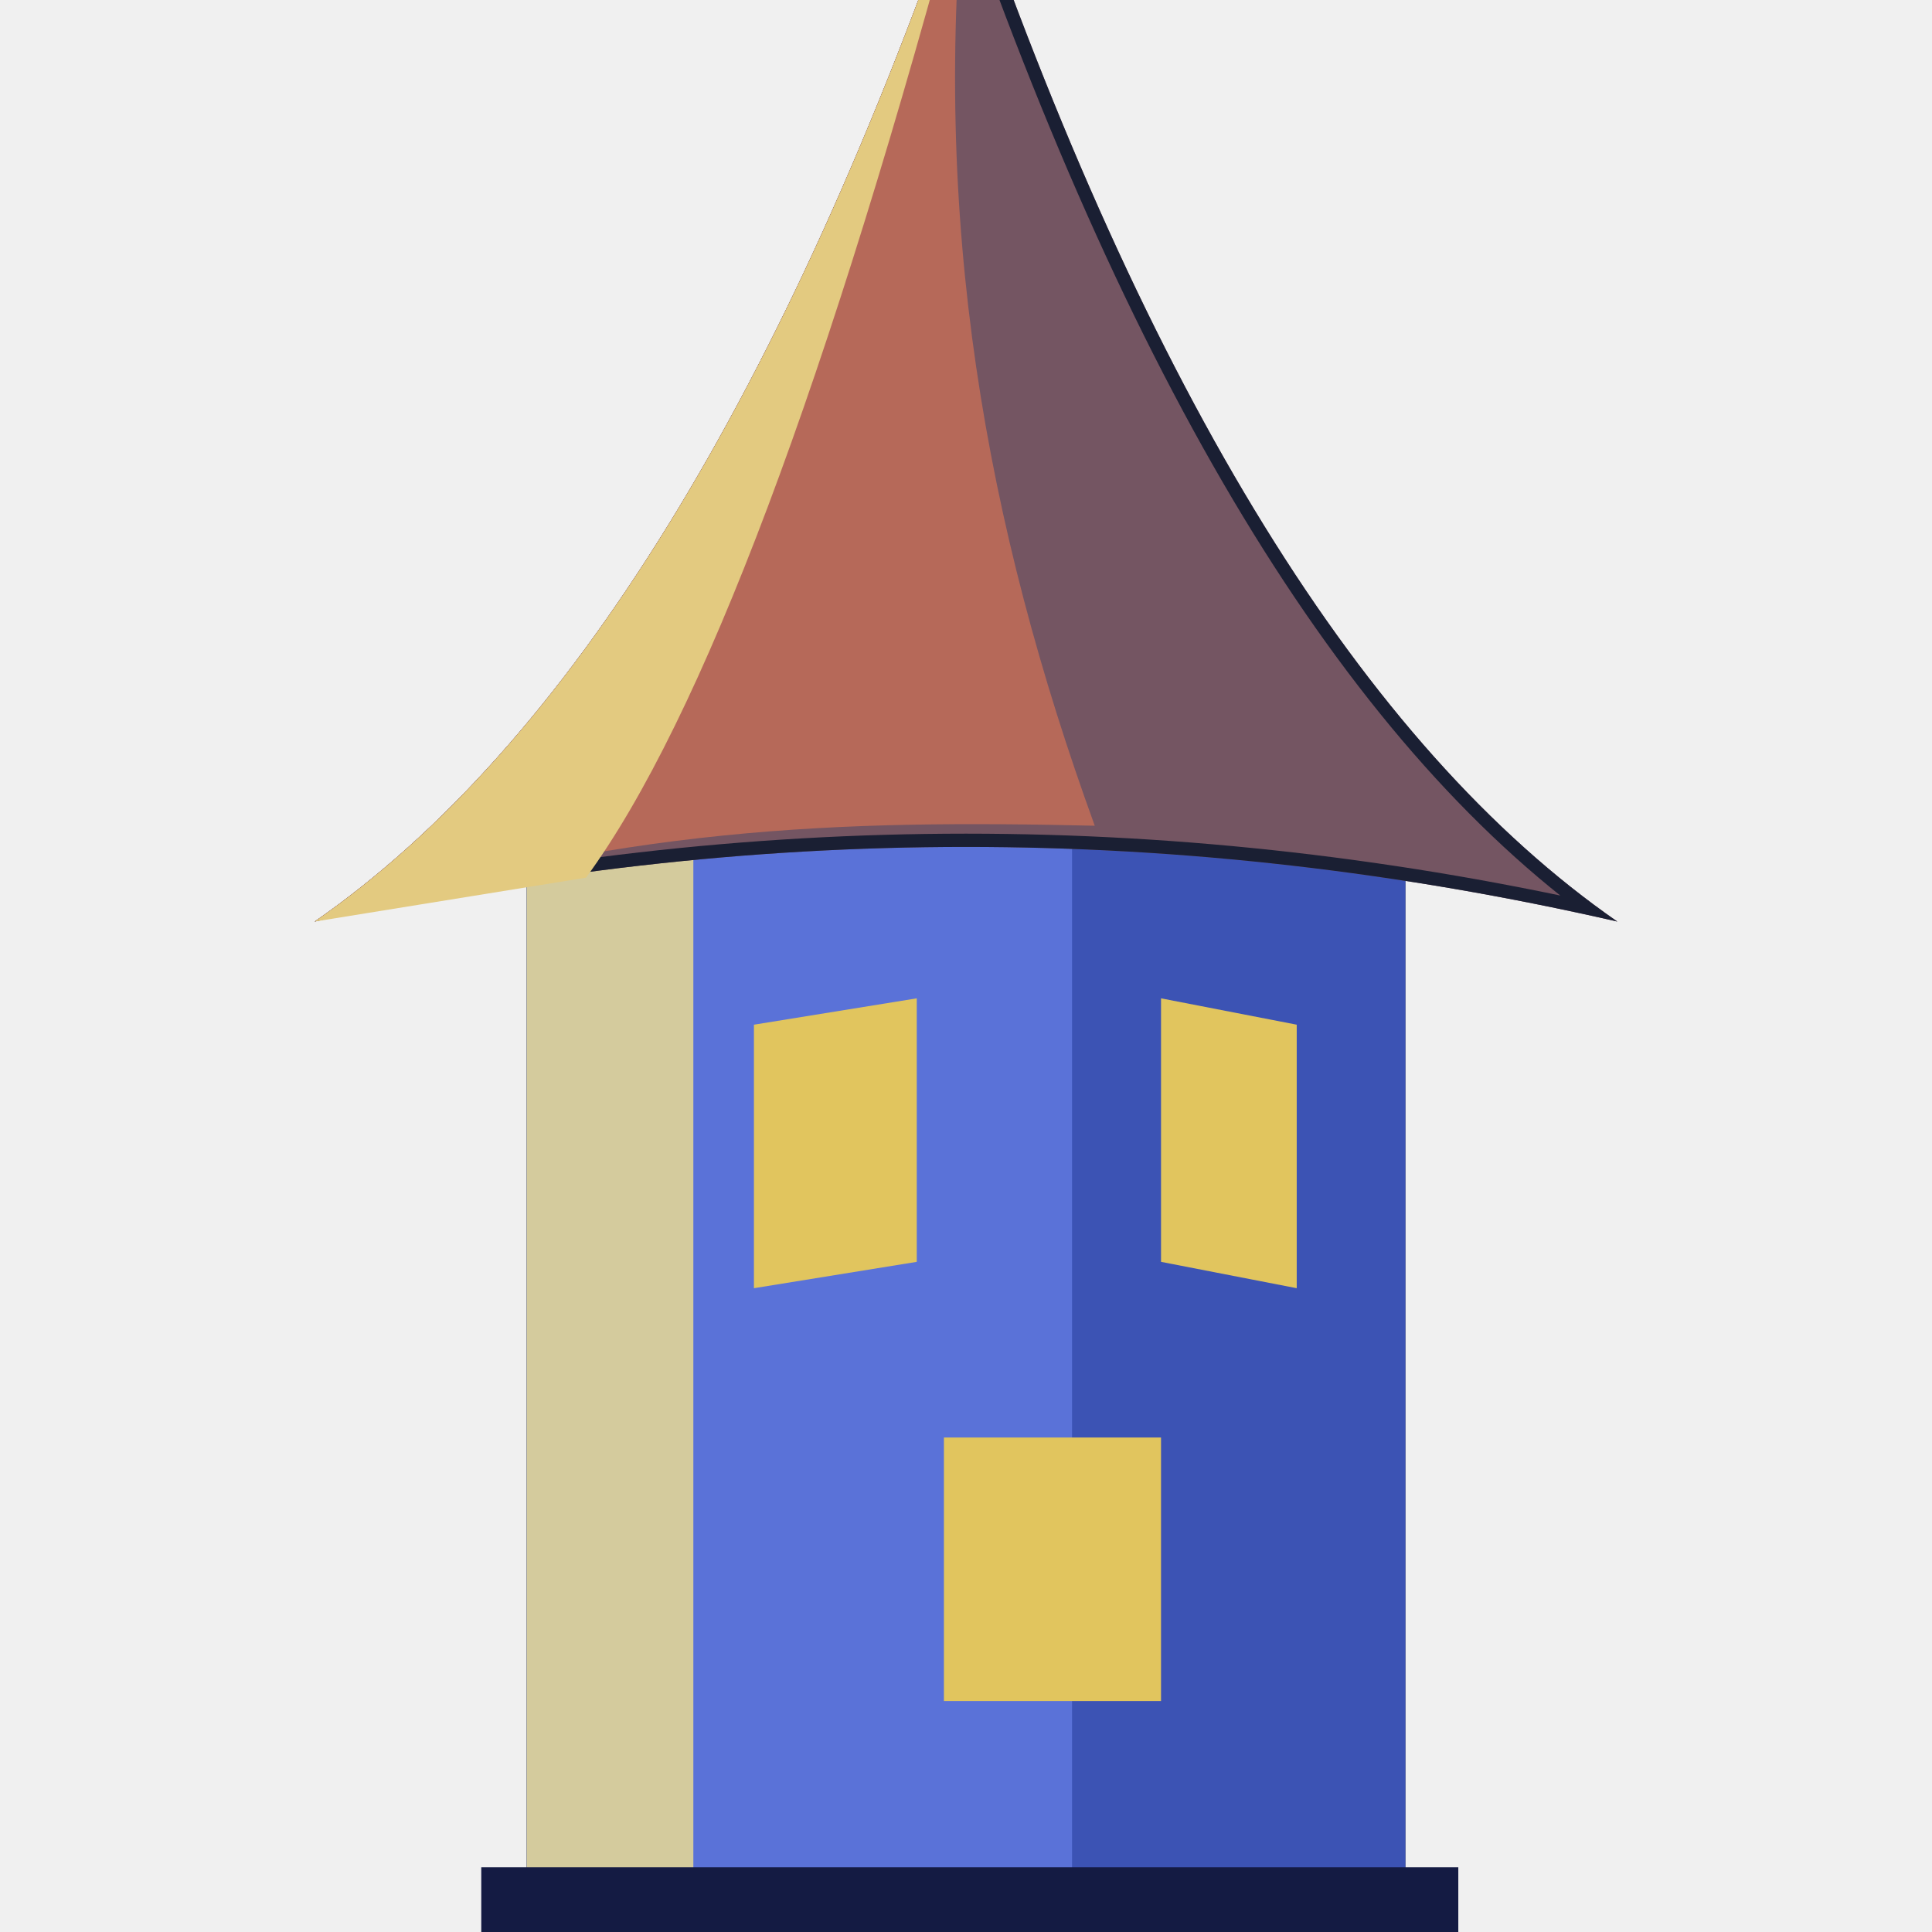
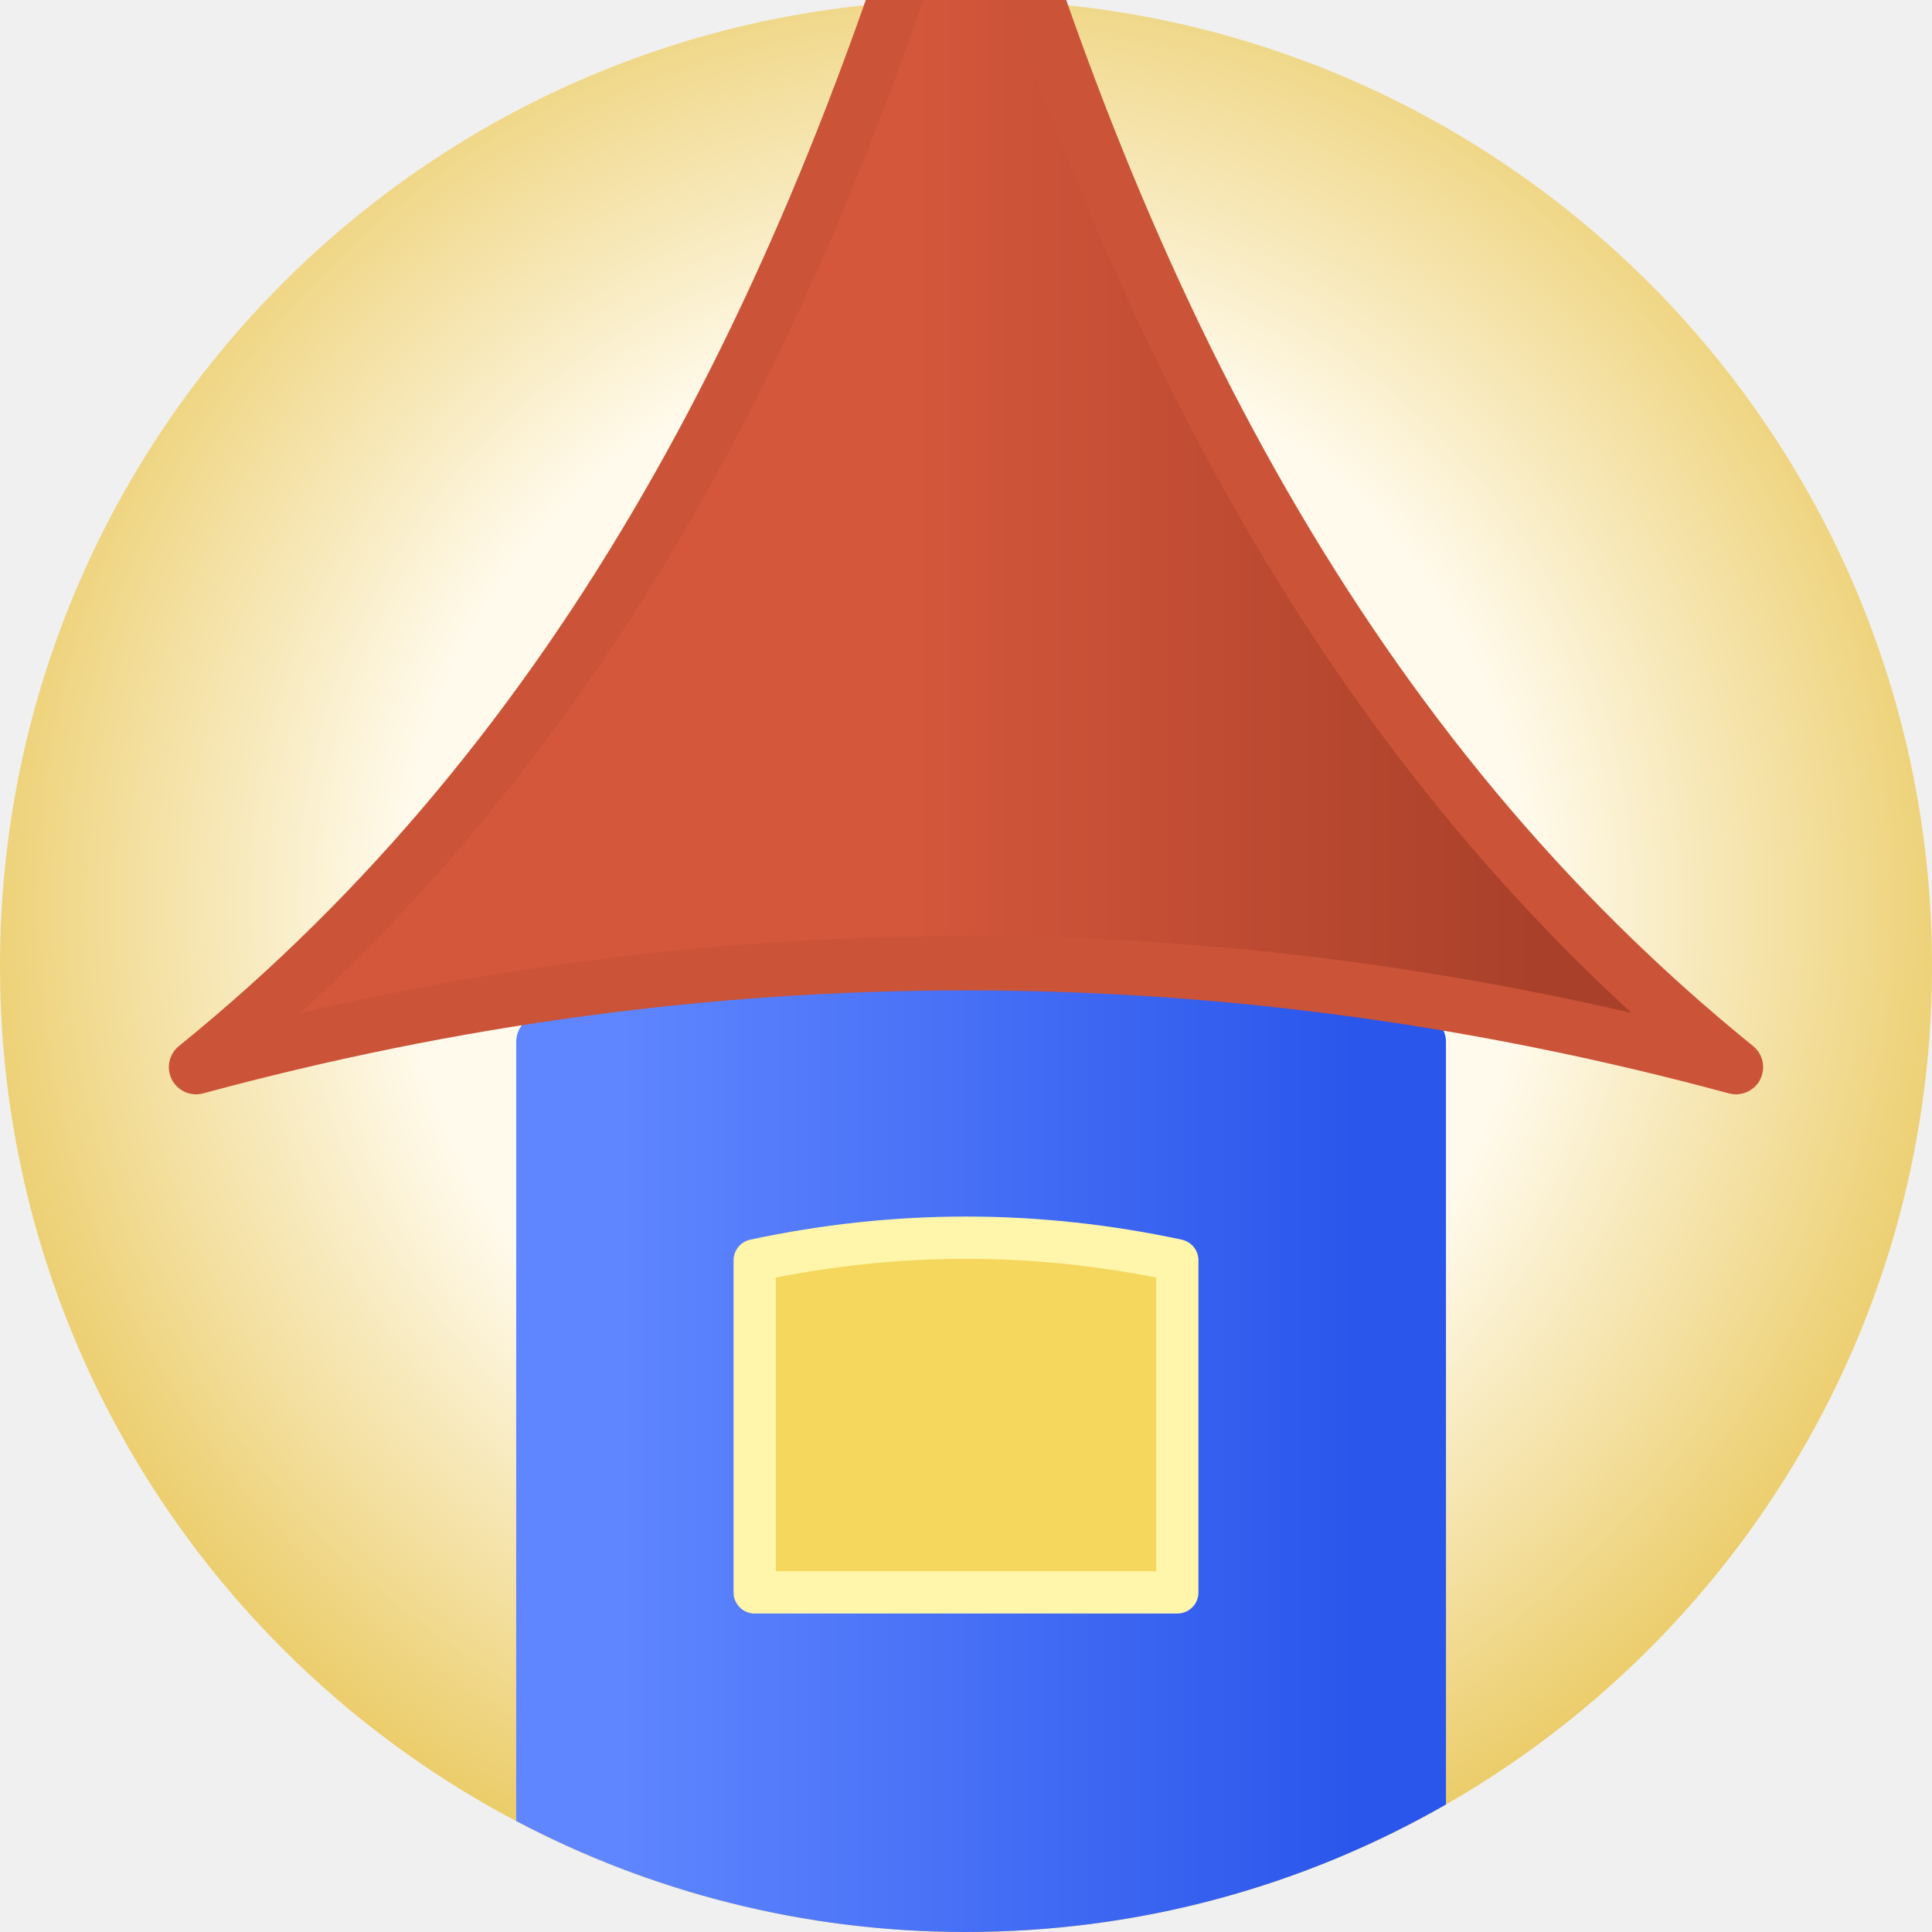
- <svg xmlns="http://www.w3.org/2000/svg" width="175" height="175" viewBox="-10.5 0 175 175" fill="none">
-   <clipPath id="frame">
-     <rect x="-10.5" width="175" height="175" />
-   </clipPath>
-   <mask id="wall-edge" fill="white">
-     <path d="M37.209 74.225C63.737 68.516 90.264 68.516 116.791 74.225V171.294H37.209V74.225Z" />
-   </mask>
-   <mask id="roof-edge" fill="white">
-     <path d="M77 -12C93.389 35.738 113.056 67.564 136 83.476C96.667 74.459 57.333 74.459 18 83.476C40.944 67.564 60.611 35.738 77 -12Z" />
-   </mask>
-   <g clip-path="url(#frame)">
-     <path d="M37.209 74.225C63.737 68.516 90.264 68.516 116.791 74.225V171.294H37.209V74.225Z" fill="#5A72D8" />
-     <path d="M37.209 74.225C63.737 68.516 90.264 68.516 116.791 74.225V171.294H37.209V74.225Z" stroke-width="2.4" stroke="#1A1F33" mask="url(#wall-edge)" />
-     <path d="M86.605 71.021C100.021 71.411 110.083 72.387 116.791 73.948V173.45H86.605V71.021Z" fill="#3C53B4" />
-     <path d="M37.209 73.886L52.303 71.021V171.294H37.209V73.886Z" fill="#D4CB9D" />
-     <path d="M77 -12C93.389 35.738 113.056 67.564 136 83.476C96.667 74.459 57.333 74.459 18 83.476C40.944 67.564 60.611 35.738 77 -12Z" fill="#745562" />
-     <path d="M77 -12C93.389 35.738 113.056 67.564 136 83.476C96.667 74.459 57.333 74.459 18 83.476C40.944 67.564 60.611 35.738 77 -12Z" stroke-width="2.4" stroke="#1A1F33" mask="url(#roof-edge)" />
-     <path d="M77 -12C73.722 19.826 78.829 47.743 88.663 74.795C65.718 74.265 45.442 74.795 18 83.476C40.944 67.564 60.611 35.738 77 -12Z" fill="#B66959" />
-     <path d="M77 -12C64.544 34.677 53.072 65.177 42.583 79.498L18 83.476C40.944 67.564 60.611 35.738 77 -12Z" fill="#E3CA80" />
-     <path d="M57.791 92.816L72.541 90.429V114.298L57.791 116.685V92.816ZM94.666 90.429L106.957 92.816V116.685L94.666 114.298V90.429ZM74.999 130.211H94.666V154.08H74.999V130.211Z" fill="#E1C55E" />
-     <path d="M33.093 169.138H121.593V177.094H33.093V169.138Z" fill="#141B43" />
+ <svg xmlns="http://www.w3.org/2000/svg" width="64" height="64" viewBox="0 0 64 64" fill="none">
+   <g clip-path="url(#clip0_236_753)">
+     <path d="M32 64C49.673 64 64 49.673 64 32C64 14.327 49.673 0 32 0C14.327 0 0 14.327 0 32C0 49.673 14.327 64 32 64Z" fill="url(#paint0_radial_236_753)" />
+     <path d="M17.816 33.631C27.604 31.59 37.396 31.59 47.184 33.631C47.601 33.718 47.9 34.086 47.9 34.512V59.775C43.216 62.462 37.788 64 32 64C26.619 64 21.55 62.669 17.1 60.323V34.512C17.1 34.086 17.399 33.718 17.816 33.631Z" fill="url(#paint1_linear_236_753)" />
+     <path d="M32 -7.5C37.101 10.354 44.753 25.021 57.506 35.351C40.545 30.76 23.455 30.76 6.494 35.351C19.247 25.021 26.899 10.354 32 -7.5Z" fill="url(#paint2_linear_236_753)" stroke-width="1.8" stroke-linejoin="round" stroke="#CB5338" />
+     <path d="M25 41.75C29.667 40.75 34.333 40.75 39 41.75V52.75H25V41.75Z" fill="#F5D75E" stroke-width="1.4" stroke-linejoin="round" stroke="#FFF6AB" />
  </g>
+   <defs>
+     <radialGradient id="paint0_radial_236_753" cx="0" cy="0" r="1" gradientUnits="userSpaceOnUse" gradientTransform="translate(32 30) rotate(-12.5157) scale(38.0236)">
+       <stop stop-color="#FFFBEB" />
+       <stop offset="0.49" stop-color="#FFFAEC" />
+       <stop offset="1" stop-color="#E6C046" />
+     </radialGradient>
+     <linearGradient id="paint1_linear_236_753" x1="20.544" y1="-2.753" x2="44.965" y2="-2.753" gradientUnits="userSpaceOnUse">
+       <stop stop-color="#5F86FF" />
+       <stop offset="1" stop-color="#2A56EB" />
+     </linearGradient>
+     <linearGradient id="paint2_linear_236_753" x1="13" y1="1.96695e-06" x2="51" y2="1.96695e-06" gradientUnits="userSpaceOnUse">
+       <stop stop-color="#D4573B" />
+       <stop offset="0.45" stop-color="#D4573B" />
+       <stop offset="1" stop-color="#A9402A" />
+     </linearGradient>
+     <clipPath id="clip0_236_753">
+       <rect width="64" height="64" fill="white" />
+     </clipPath>
+   </defs>
</svg>
